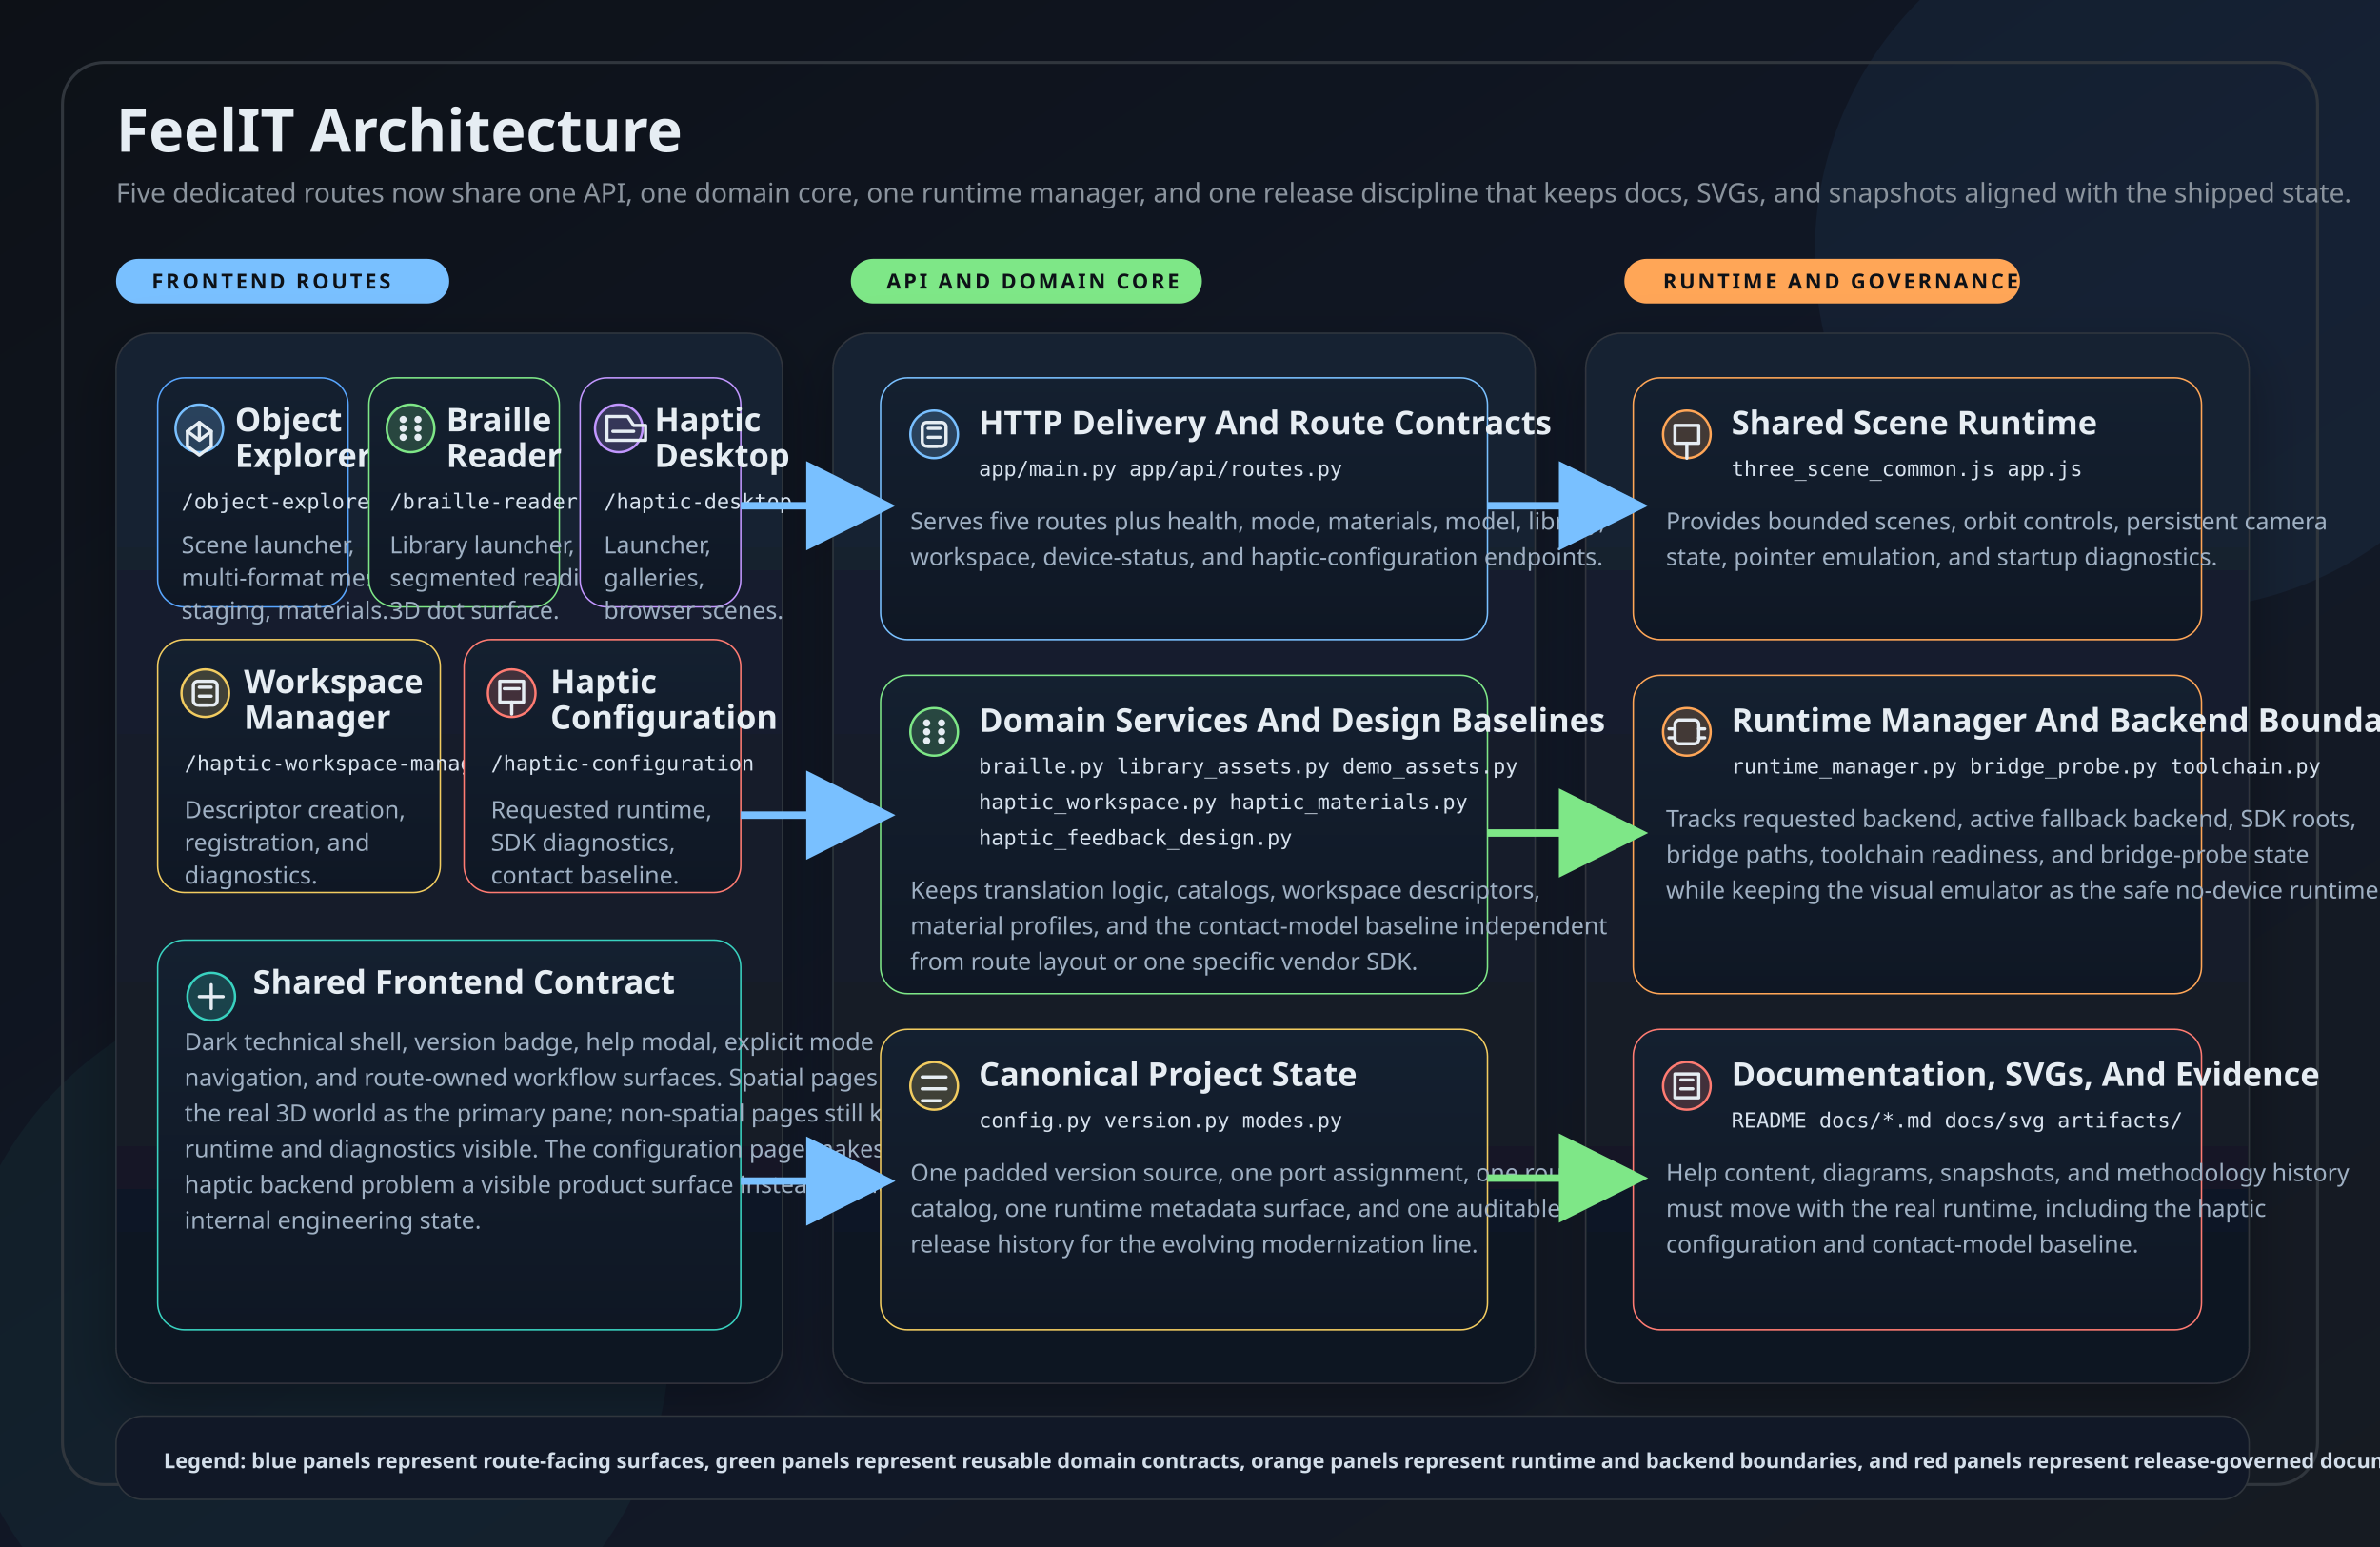
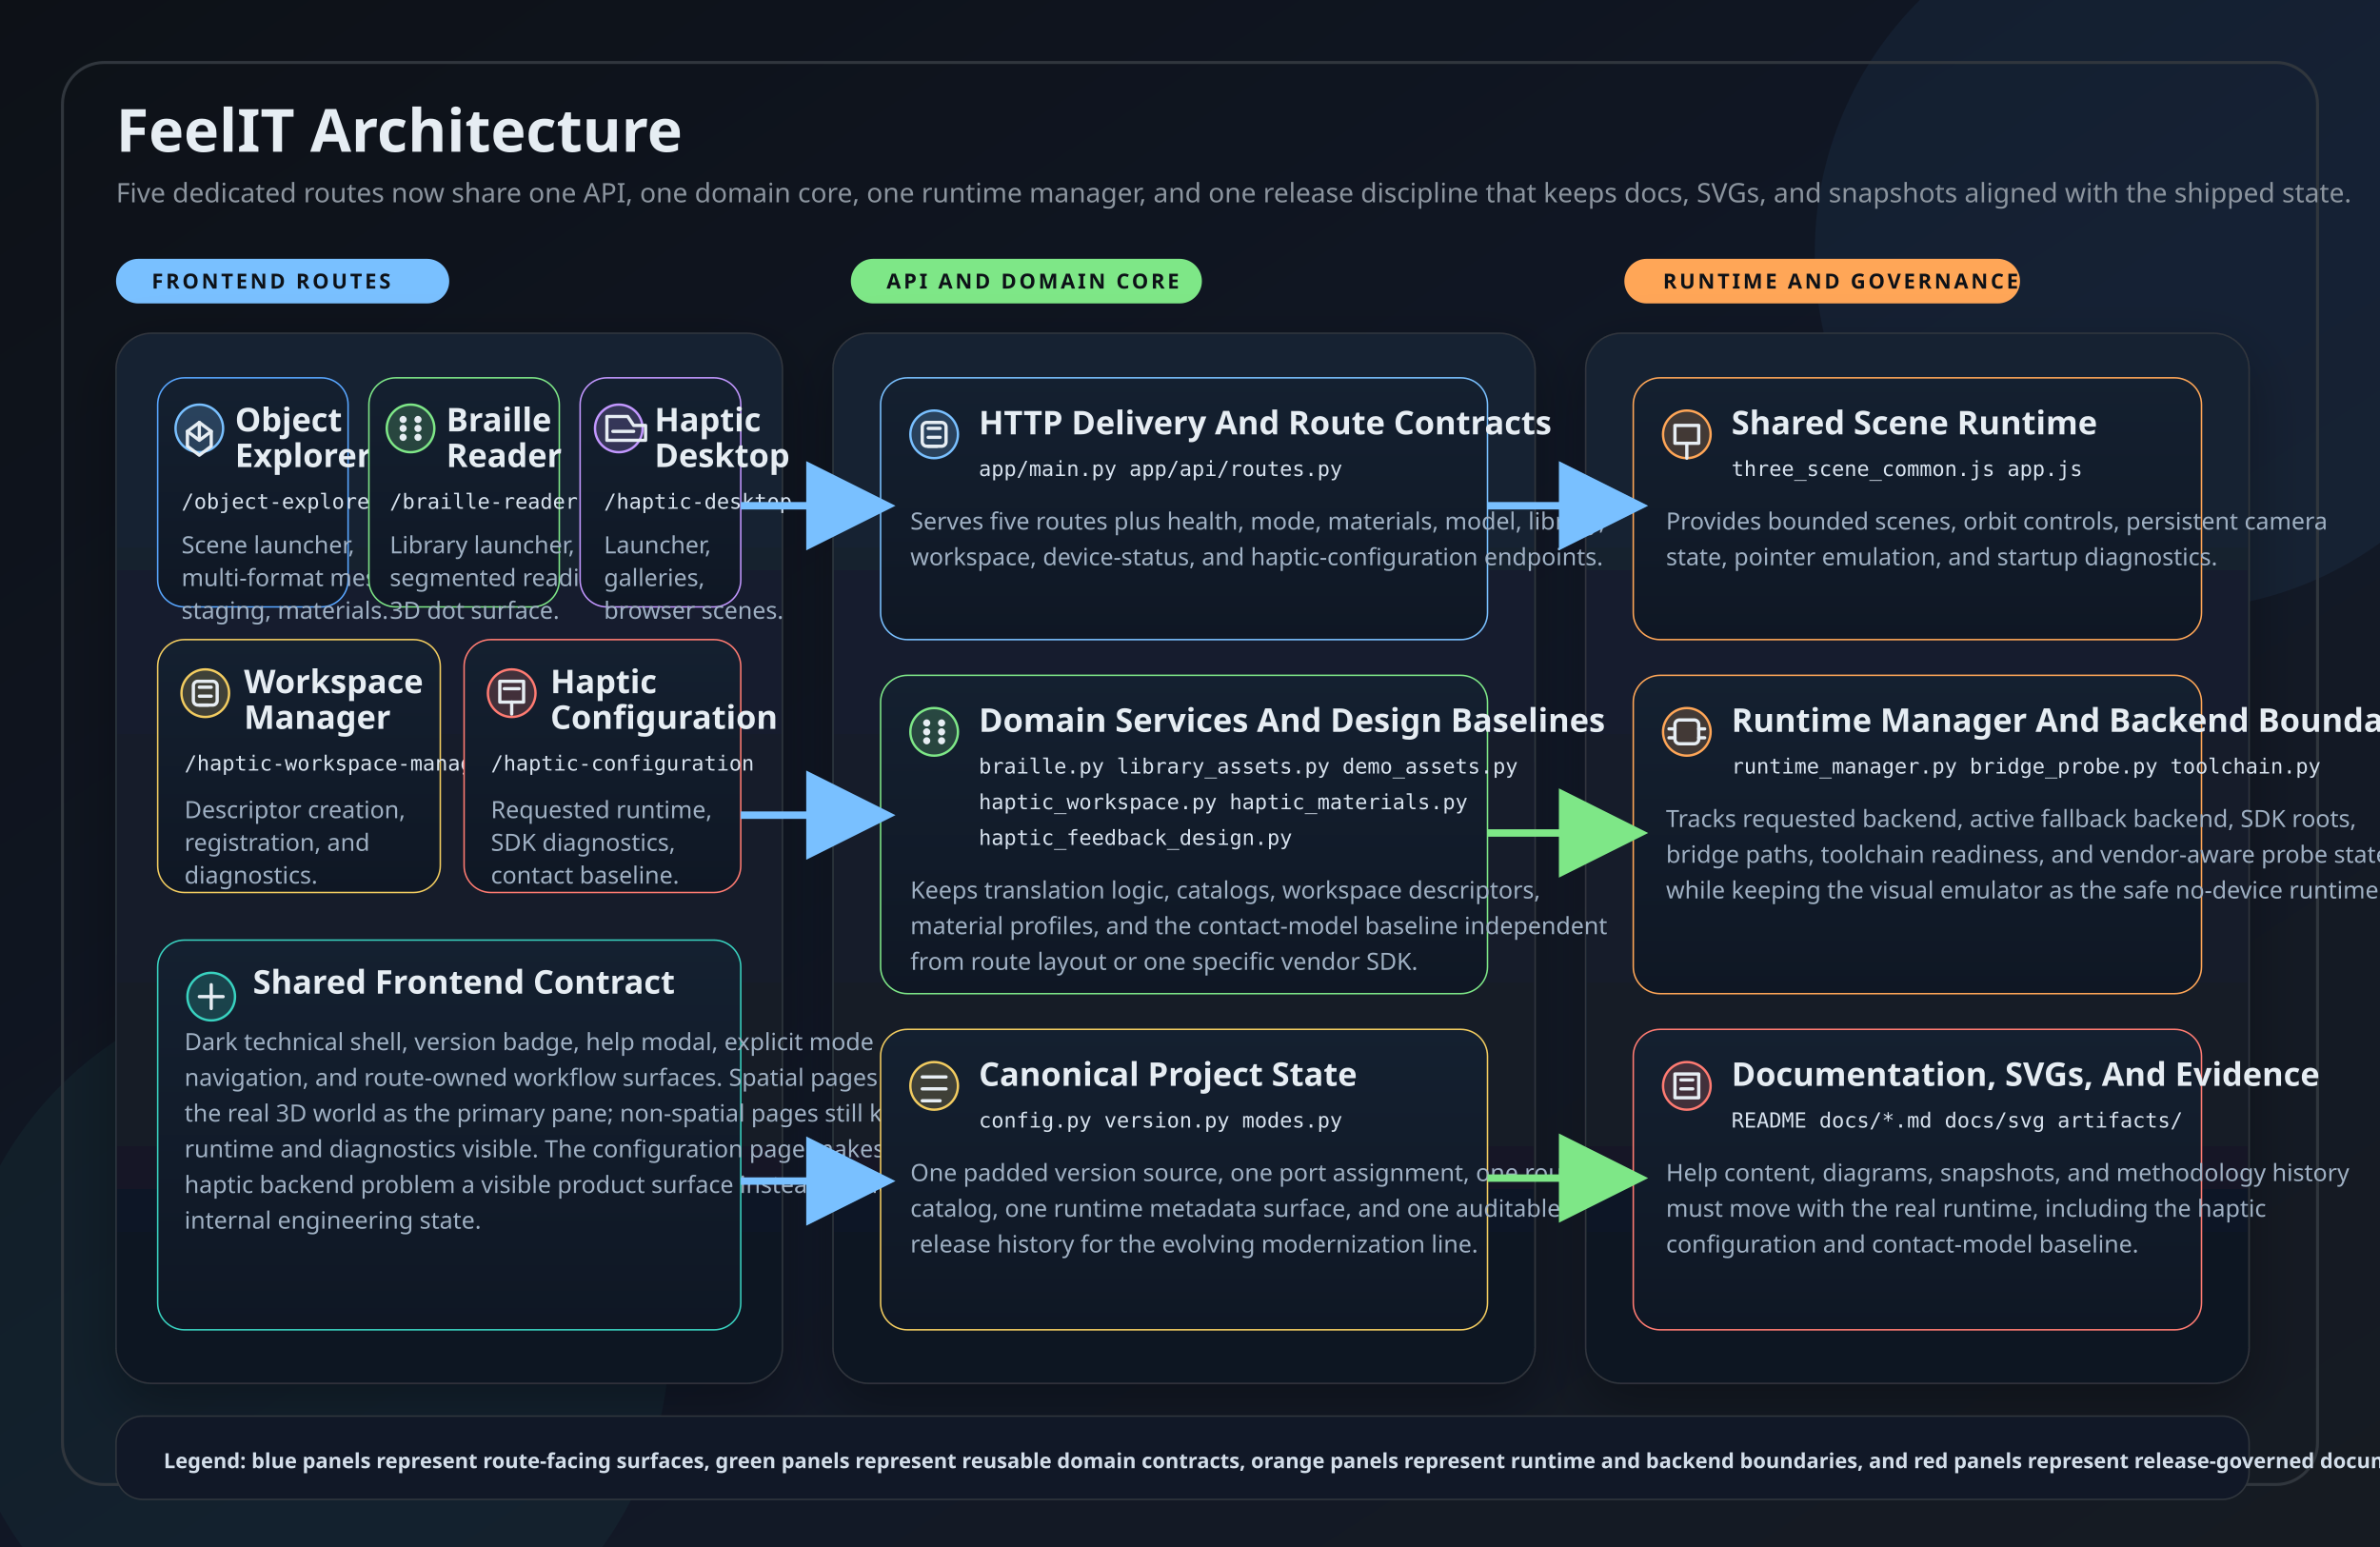
<svg xmlns="http://www.w3.org/2000/svg" width="1600" height="1040" viewBox="0 0 1600 1040" role="img" aria-labelledby="title desc">
  <defs>
    <linearGradient id="bg" x1="0" y1="0" x2="1" y2="1">
      <stop offset="0%" stop-color="#0d1117" />
      <stop offset="55%" stop-color="#111827" />
      <stop offset="100%" stop-color="#161b22" />
    </linearGradient>
    <linearGradient id="panel" x1="0" y1="0" x2="0" y2="1">
      <stop offset="0%" stop-color="#182233" />
      <stop offset="100%" stop-color="#101722" />
    </linearGradient>
    <linearGradient id="panelSoft" x1="0" y1="0" x2="0" y2="1">
      <stop offset="0%" stop-color="#142030" />
      <stop offset="100%" stop-color="#0f1724" />
    </linearGradient>
    <filter id="shadow" x="-20%" y="-20%" width="140%" height="140%">
      <feDropShadow dx="0" dy="14" stdDeviation="18" flood-color="#000000" flood-opacity="0.30" />
    </filter>
    <marker id="arrowBlue" markerWidth="12" markerHeight="12" refX="10" refY="6" orient="auto">
      <path d="M0 0 L12 6 L0 12 Z" fill="#79c0ff" />
    </marker>
    <marker id="arrowGreen" markerWidth="12" markerHeight="12" refX="10" refY="6" orient="auto">
      <path d="M0 0 L12 6 L0 12 Z" fill="#7ee787" />
    </marker>
    <style>
      .title { font: 700 40px 'Segoe UI', sans-serif; fill: #e6edf3; }
      .subtitle { font: 400 18px 'Segoe UI', sans-serif; fill: #8b949e; }
      .lane { font: 700 14px 'Segoe UI', sans-serif; fill: #0d1117; letter-spacing: 1.8px; }
      .cardTitle { font: 700 22px 'Segoe UI', sans-serif; fill: #e6edf3; }
      .body { font: 400 16px 'Segoe UI', sans-serif; fill: #9fb0c3; }
      .mono { font: 400 14px Consolas, monospace; fill: #d7e2ee; }
      .legend { font: 600 14px 'Segoe UI', sans-serif; fill: #d3deea; }
      .badge { font: 700 12px 'Segoe UI', sans-serif; fill: #0d1117; letter-spacing: 1px; }
      .iconStroke { stroke: #e6edf3; stroke-width: 2.2; stroke-linecap: round; stroke-linejoin: round; fill: none; }
      .iconFillBlue { fill: rgba(121,192,255,0.22); stroke: #79c0ff; stroke-width: 1.6; }
      .iconFillGreen { fill: rgba(126,231,135,0.20); stroke: #7ee787; stroke-width: 1.6; }
      .iconFillPurple { fill: rgba(194,151,255,0.20); stroke: #c297ff; stroke-width: 1.6; }
      .iconFillOrange { fill: rgba(255,166,87,0.20); stroke: #ffa657; stroke-width: 1.6; }
      .iconFillYellow { fill: rgba(242,204,96,0.20); stroke: #f2cc60; stroke-width: 1.6; }
      .iconFillRed { fill: rgba(255,123,114,0.20); stroke: #ff7b72; stroke-width: 1.6; }
    </style>
  </defs>
  <rect width="1600" height="1040" fill="url(#bg)" />
  <circle cx="1460" cy="170" r="240" fill="#58a6ff" opacity="0.06" />
  <circle cx="210" cy="900" r="240" fill="#39d2c0" opacity="0.05" />
  <rect x="42" y="42" width="1516" height="956" rx="28" fill="none" stroke="#30363d" stroke-width="2" />
  <text x="78" y="102" class="title">FeelIT Architecture</text>
  <text x="78" y="136" class="subtitle">Five dedicated routes now share one API, one domain core, one runtime manager, and one release discipline that keeps docs, SVGs, and snapshots aligned with the shipped state.</text>
  <rect x="78" y="174" width="224" height="30" rx="15" fill="#79c0ff" />
  <text x="102" y="194" class="lane">FRONTEND ROUTES</text>
  <rect x="572" y="174" width="236" height="30" rx="15" fill="#7ee787" />
  <text x="596" y="194" class="lane">API AND DOMAIN CORE</text>
  <rect x="1092" y="174" width="266" height="30" rx="15" fill="#ffa657" />
  <text x="1118" y="194" class="lane">RUNTIME AND GOVERNANCE</text>
  <rect x="78" y="224" width="448" height="706" rx="24" fill="url(#panel)" stroke="#30363d" filter="url(#shadow)" />
  <rect x="560" y="224" width="472" height="706" rx="24" fill="url(#panel)" stroke="#30363d" filter="url(#shadow)" />
  <rect x="1066" y="224" width="446" height="706" rx="24" fill="url(#panel)" stroke="#30363d" filter="url(#shadow)" />
  <rect x="106" y="254" width="128" height="154" rx="18" fill="url(#panelSoft)" stroke="#58a6ff" />
  <circle cx="134" cy="288" r="16" class="iconFillBlue" />
  <path d="M126 290 L134 284 L142 290 L142 300 L134 306 L126 300 Z" class="iconStroke" />
  <path d="M134 284 L134 295" class="iconStroke" />
  <path d="M126 290 L134 296 L142 290" class="iconStroke" />
  <text x="158" y="290" class="cardTitle">Object</text>
  <text x="158" y="314" class="cardTitle">Explorer</text>
  <text x="122" y="342" class="mono">/object-explorer</text>
  <text x="122" y="372" class="body">Scene launcher,</text>
  <text x="122" y="394" class="body">multi-format mesh</text>
  <text x="122" y="416" class="body">staging, materials.</text>
  <rect x="248" y="254" width="128" height="154" rx="18" fill="url(#panelSoft)" stroke="#7ee787" />
  <circle cx="276" cy="288" r="16" class="iconFillGreen" />
  <circle cx="271" cy="282" r="2.4" fill="#e6edf3" />
  <circle cx="281" cy="282" r="2.4" fill="#e6edf3" />
  <circle cx="271" cy="288" r="2.4" fill="#e6edf3" />
  <circle cx="281" cy="288" r="2.4" fill="#e6edf3" />
  <circle cx="271" cy="294" r="2.4" fill="#e6edf3" />
  <circle cx="281" cy="294" r="2.4" fill="#e6edf3" />
  <text x="300" y="290" class="cardTitle">Braille</text>
  <text x="300" y="314" class="cardTitle">Reader</text>
  <text x="262" y="342" class="mono">/braille-reader</text>
  <text x="262" y="372" class="body">Library launcher,</text>
  <text x="262" y="394" class="body">segmented reading,</text>
  <text x="262" y="416" class="body">3D dot surface.</text>
  <rect x="390" y="254" width="108" height="154" rx="18" fill="url(#panelSoft)" stroke="#c297ff" />
  <circle cx="416" cy="288" r="16" class="iconFillPurple" />
  <path d="M408 280 H422 L426 286 H434 V296 H408 Z" class="iconStroke" />
  <path d="M412 290 H426" class="iconStroke" />
  <text x="440" y="290" class="cardTitle">Haptic</text>
  <text x="440" y="314" class="cardTitle">Desktop</text>
  <text x="406" y="342" class="mono">/haptic-desktop</text>
  <text x="406" y="372" class="body">Launcher,</text>
  <text x="406" y="394" class="body">galleries,</text>
  <text x="406" y="416" class="body">browser scenes.</text>
  <rect x="106" y="430" width="190" height="170" rx="18" fill="url(#panelSoft)" stroke="#f2cc60" />
  <circle cx="138" cy="466" r="16" class="iconFillYellow" />
  <rect x="130" y="458" width="16" height="16" rx="3" class="iconStroke" />
  <path d="M134 462 H142" class="iconStroke" />
  <path d="M134 468 H142" class="iconStroke" />
  <path d="M134 474 H140" class="iconStroke" />
  <text x="164" y="466" class="cardTitle">Workspace</text>
  <text x="164" y="490" class="cardTitle">Manager</text>
  <text x="124" y="518" class="mono">/haptic-workspace-manager</text>
  <text x="124" y="550" class="body">Descriptor creation,</text>
  <text x="124" y="572" class="body">registration, and</text>
  <text x="124" y="594" class="body">diagnostics.</text>
  <rect x="312" y="430" width="186" height="170" rx="18" fill="url(#panelSoft)" stroke="#ff7b72" />
  <circle cx="344" cy="466" r="16" class="iconFillRed" />
  <path d="M336 458 H352 V472 H336 Z" class="iconStroke" />
  <path d="M344 472 V480" class="iconStroke" />
  <path d="M339 463 H349" class="iconStroke" />
  <text x="370" y="466" class="cardTitle">Haptic</text>
  <text x="370" y="490" class="cardTitle">Configuration</text>
  <text x="330" y="518" class="mono">/haptic-configuration</text>
  <text x="330" y="550" class="body">Requested runtime,</text>
  <text x="330" y="572" class="body">SDK diagnostics,</text>
  <text x="330" y="594" class="body">contact baseline.</text>
  <rect x="106" y="632" width="392" height="262" rx="18" fill="url(#panelSoft)" stroke="#39d2c0" />
  <circle cx="142" cy="670" r="16" fill="rgba(57,210,192,0.20)" stroke="#39d2c0" stroke-width="1.6" />
  <path d="M134 670 H150" class="iconStroke" />
  <path d="M142 662 V678" class="iconStroke" />
  <text x="170" y="668" class="cardTitle">Shared Frontend Contract</text>
  <text x="124" y="706" class="body">Dark technical shell, version badge, help modal, explicit mode</text>
  <text x="124" y="730" class="body">navigation, and route-owned workflow surfaces. Spatial pages keep</text>
  <text x="124" y="754" class="body">the real 3D world as the primary pane; non-spatial pages still keep</text>
  <text x="124" y="778" class="body">runtime and diagnostics visible. The configuration page makes the</text>
  <text x="124" y="802" class="body">haptic backend problem a visible product surface instead of hidden</text>
  <text x="124" y="826" class="body">internal engineering state.</text>
  <rect x="592" y="254" width="408" height="176" rx="18" fill="url(#panelSoft)" stroke="#79c0ff" />
  <circle cx="628" cy="292" r="16" class="iconFillBlue" />
  <rect x="620" y="284" width="16" height="16" rx="3" class="iconStroke" />
  <path d="M624 288 H632" class="iconStroke" />
  <path d="M624 294 H632" class="iconStroke" />
  <path d="M624 300 H630" class="iconStroke" />
  <text x="658" y="292" class="cardTitle">HTTP Delivery And Route Contracts</text>
  <text x="658" y="320" class="mono">app/main.py   app/api/routes.py</text>
  <text x="612" y="356" class="body">Serves five routes plus health, mode, materials, model, library,</text>
  <text x="612" y="380" class="body">workspace, device-status, and haptic-configuration endpoints.</text>
  <rect x="592" y="454" width="408" height="214" rx="18" fill="url(#panelSoft)" stroke="#7ee787" />
  <circle cx="628" cy="492" r="16" class="iconFillGreen" />
  <circle cx="623" cy="486" r="2.4" fill="#e6edf3" />
  <circle cx="633" cy="486" r="2.4" fill="#e6edf3" />
  <circle cx="623" cy="492" r="2.4" fill="#e6edf3" />
  <circle cx="633" cy="492" r="2.4" fill="#e6edf3" />
  <circle cx="623" cy="498" r="2.4" fill="#e6edf3" />
  <circle cx="633" cy="498" r="2.4" fill="#e6edf3" />
  <text x="658" y="492" class="cardTitle">Domain Services And Design Baselines</text>
  <text x="658" y="520" class="mono">braille.py   library_assets.py   demo_assets.py</text>
  <text x="658" y="544" class="mono">haptic_workspace.py   haptic_materials.py</text>
  <text x="658" y="568" class="mono">haptic_feedback_design.py</text>
  <text x="612" y="604" class="body">Keeps translation logic, catalogs, workspace descriptors,</text>
  <text x="612" y="628" class="body">material profiles, and the contact-model baseline independent</text>
  <text x="612" y="652" class="body">from route layout or one specific vendor SDK.</text>
  <rect x="592" y="692" width="408" height="202" rx="18" fill="url(#panelSoft)" stroke="#f2cc60" />
  <circle cx="628" cy="730" r="16" class="iconFillYellow" />
  <path d="M620 724 H636" class="iconStroke" />
  <path d="M620 732 H636" class="iconStroke" />
  <path d="M620 740 H632" class="iconStroke" />
  <text x="658" y="730" class="cardTitle">Canonical Project State</text>
  <text x="658" y="758" class="mono">config.py   version.py   modes.py</text>
  <text x="612" y="794" class="body">One padded version source, one port assignment, one route</text>
  <text x="612" y="818" class="body">catalog, one runtime metadata surface, and one auditable</text>
  <text x="612" y="842" class="body">release history for the evolving modernization line.</text>
  <rect x="1098" y="254" width="382" height="176" rx="18" fill="url(#panelSoft)" stroke="#ffa657" />
  <circle cx="1134" cy="292" r="16" class="iconFillOrange" />
  <path d="M1126 286 H1142 V298 H1126 Z" class="iconStroke" />
  <path d="M1134 298 V308" class="iconStroke" />
  <text x="1164" y="292" class="cardTitle">Shared Scene Runtime</text>
  <text x="1164" y="320" class="mono">three_scene_common.js   app.js</text>
  <text x="1120" y="356" class="body">Provides bounded scenes, orbit controls, persistent camera</text>
  <text x="1120" y="380" class="body">state, pointer emulation, and startup diagnostics.</text>
  <rect x="1098" y="454" width="382" height="214" rx="18" fill="url(#panelSoft)" stroke="#ffa657" />
  <circle cx="1134" cy="492" r="16" class="iconFillOrange" />
  <rect x="1126" y="484" width="16" height="16" rx="3" class="iconStroke" />
  <path d="M1122 490 H1126" class="iconStroke" />
  <path d="M1122 496 H1126" class="iconStroke" />
  <path d="M1142 490 H1146" class="iconStroke" />
  <path d="M1142 496 H1146" class="iconStroke" />
  <text x="1164" y="492" class="cardTitle">Runtime Manager And Backend Boundary</text>
  <text x="1164" y="520" class="mono">runtime_manager.py   bridge_probe.py   toolchain.py</text>
  <text x="1120" y="556" class="body">Tracks requested backend, active fallback backend, SDK roots,</text>
-   <text x="1120" y="580" class="body">bridge paths, toolchain readiness, and bridge-probe state</text>
+   <text x="1120" y="580" class="body">bridge paths, toolchain readiness, and vendor-aware probe state</text>
  <text x="1120" y="604" class="body">while keeping the visual emulator as the safe no-device runtime.</text>
  <rect x="1098" y="692" width="382" height="202" rx="18" fill="url(#panelSoft)" stroke="#ff7b72" />
  <circle cx="1134" cy="730" r="16" class="iconFillRed" />
  <path d="M1126 722 H1142 V738 H1126 Z" class="iconStroke" />
  <path d="M1130 726 H1138" class="iconStroke" />
  <path d="M1130 732 H1138" class="iconStroke" />
  <text x="1164" y="730" class="cardTitle">Documentation, SVGs, And Evidence</text>
  <text x="1164" y="758" class="mono">README   docs/*.md   docs/svg   artifacts/</text>
  <text x="1120" y="794" class="body">Help content, diagrams, snapshots, and methodology history</text>
  <text x="1120" y="818" class="body">must move with the real runtime, including the haptic</text>
  <text x="1120" y="842" class="body">configuration and contact-model baseline.</text>
  <path d="M498 340 H592" fill="none" stroke="#79c0ff" stroke-width="5" marker-end="url(#arrowBlue)" />
  <path d="M498 548 H592" fill="none" stroke="#79c0ff" stroke-width="5" marker-end="url(#arrowBlue)" />
  <path d="M498 794 H592" fill="none" stroke="#79c0ff" stroke-width="5" marker-end="url(#arrowBlue)" />
  <path d="M1000 340 H1098" fill="none" stroke="#79c0ff" stroke-width="5" marker-end="url(#arrowBlue)" />
  <path d="M1000 560 H1098" fill="none" stroke="#7ee787" stroke-width="5" marker-end="url(#arrowGreen)" />
  <path d="M1000 792 H1098" fill="none" stroke="#7ee787" stroke-width="5" marker-end="url(#arrowGreen)" />
  <rect x="78" y="952" width="1434" height="56" rx="18" fill="#111827" stroke="#30363d" />
  <text x="110" y="987" class="legend">Legend: blue panels represent route-facing surfaces, green panels represent reusable domain contracts, orange panels represent runtime and backend boundaries, and red panels represent release-governed documentation and evidence duties.</text>
</svg>
